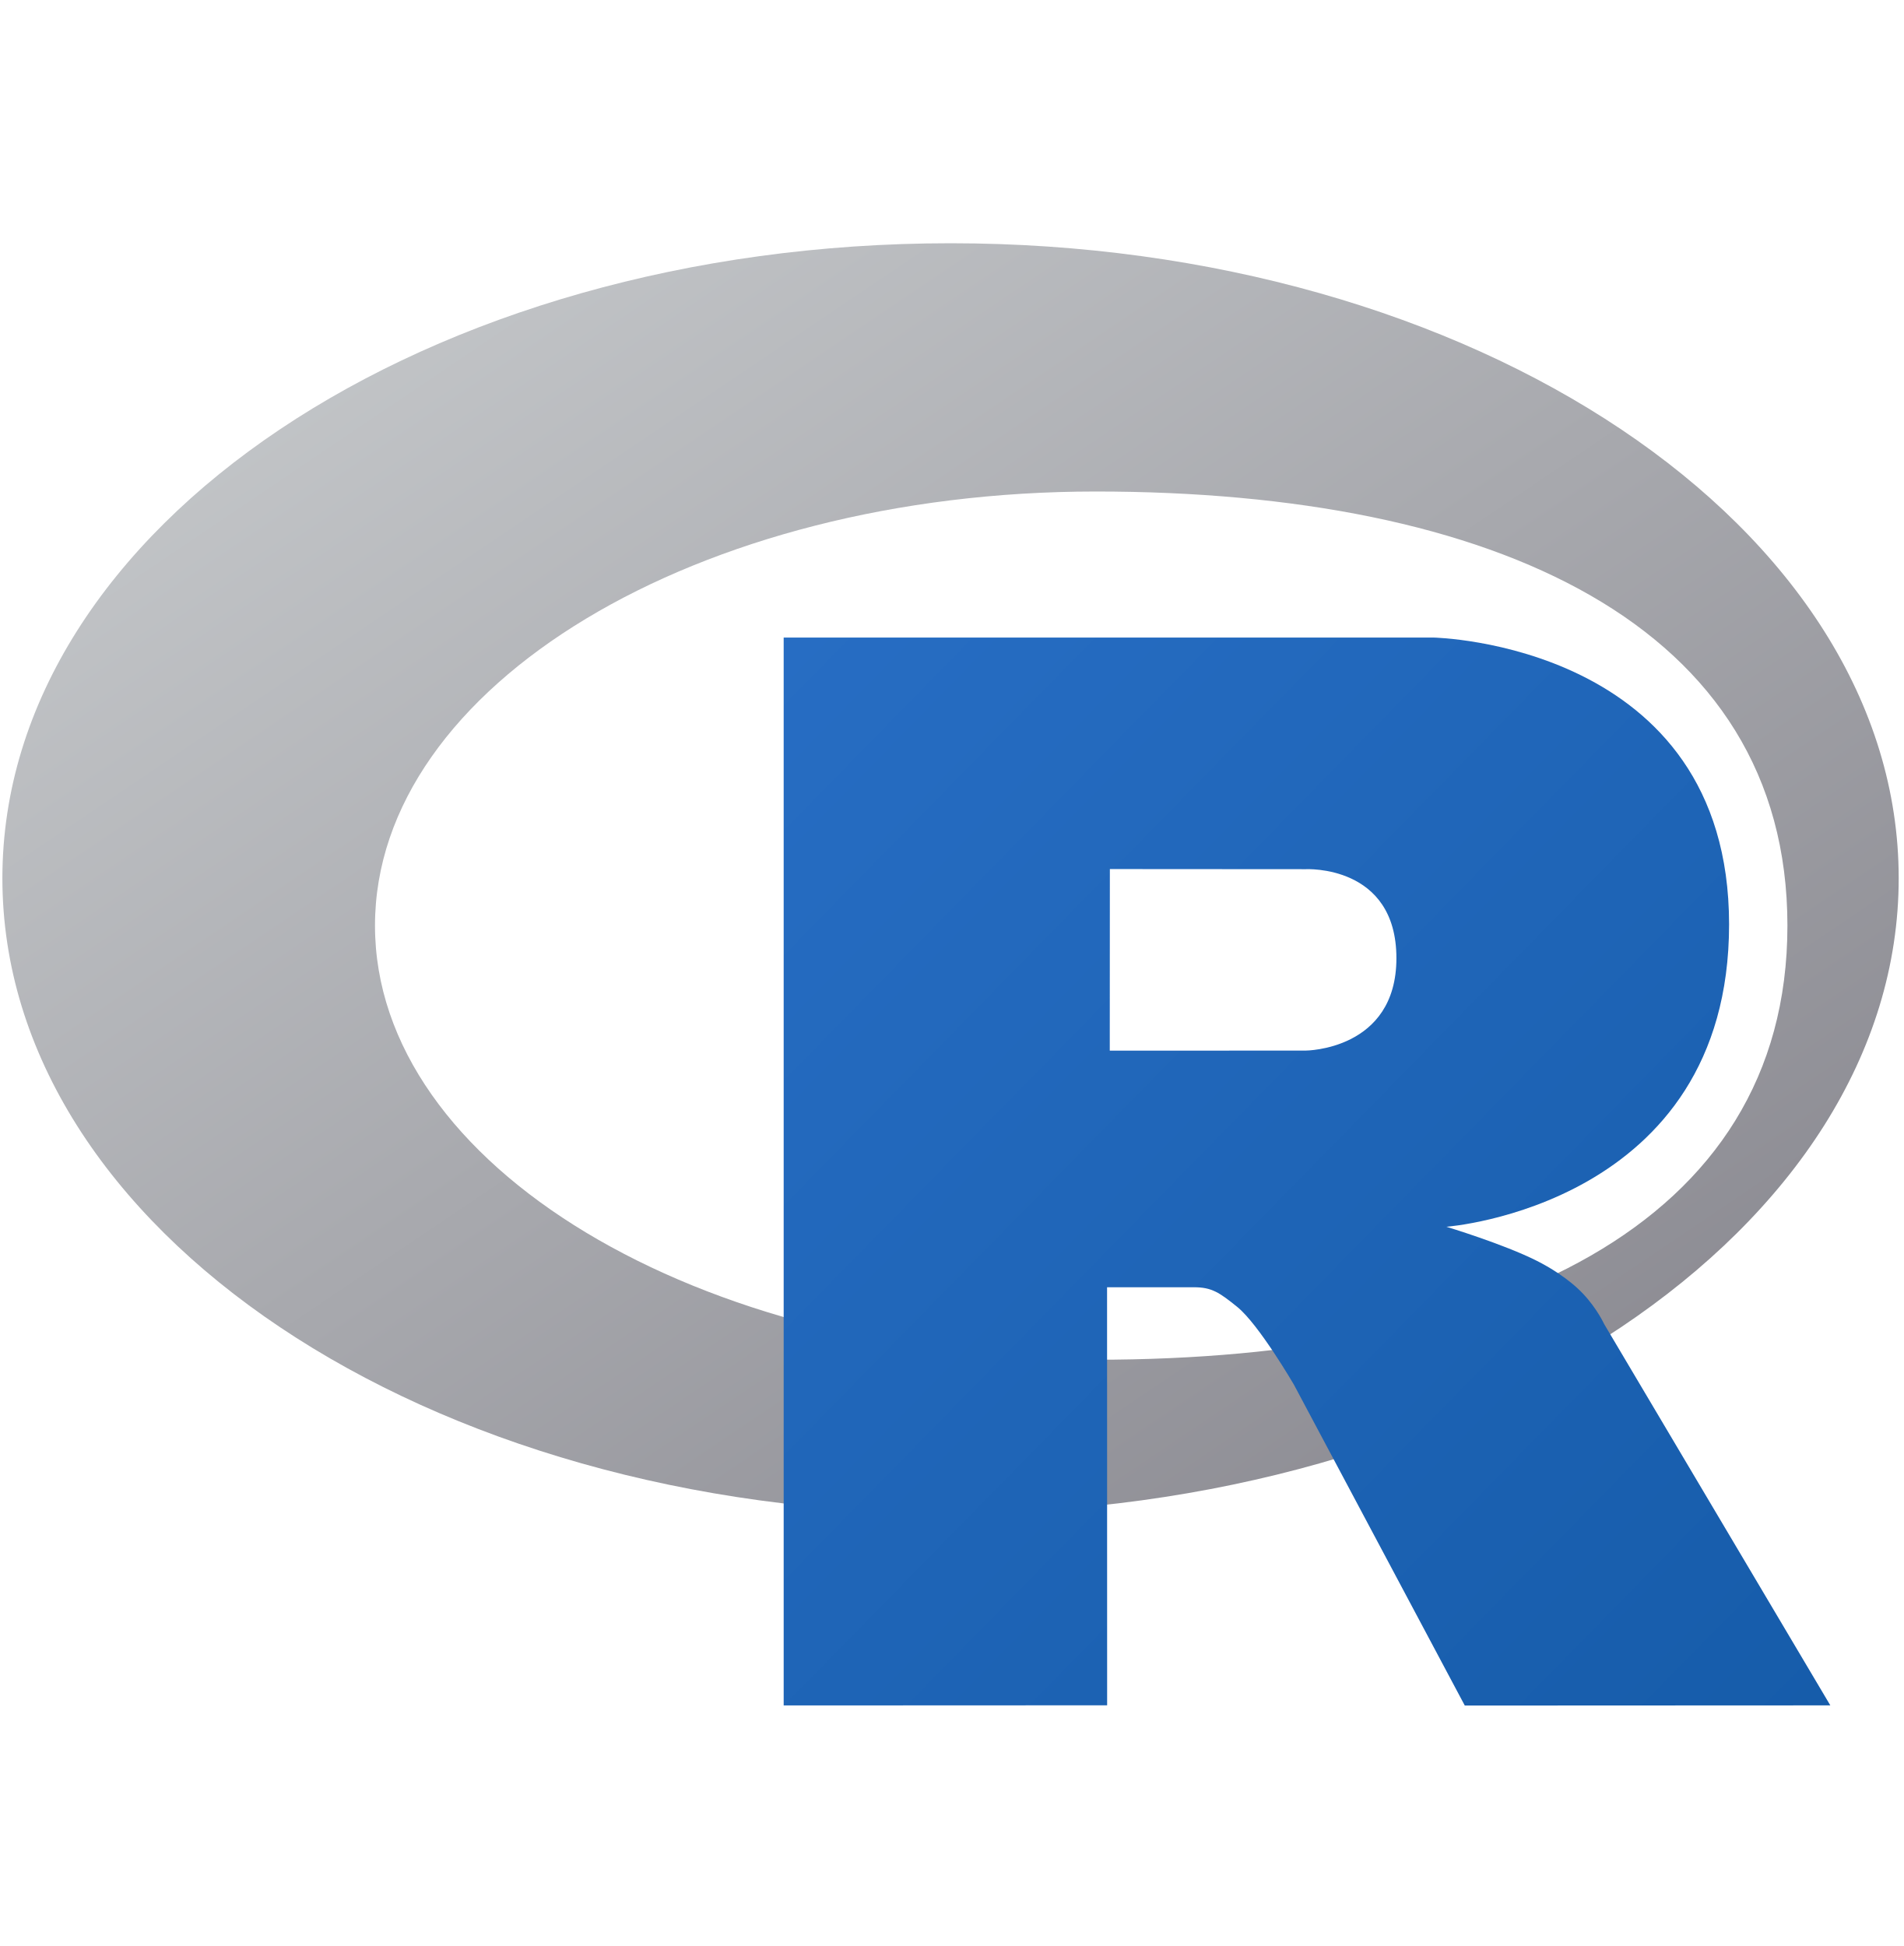
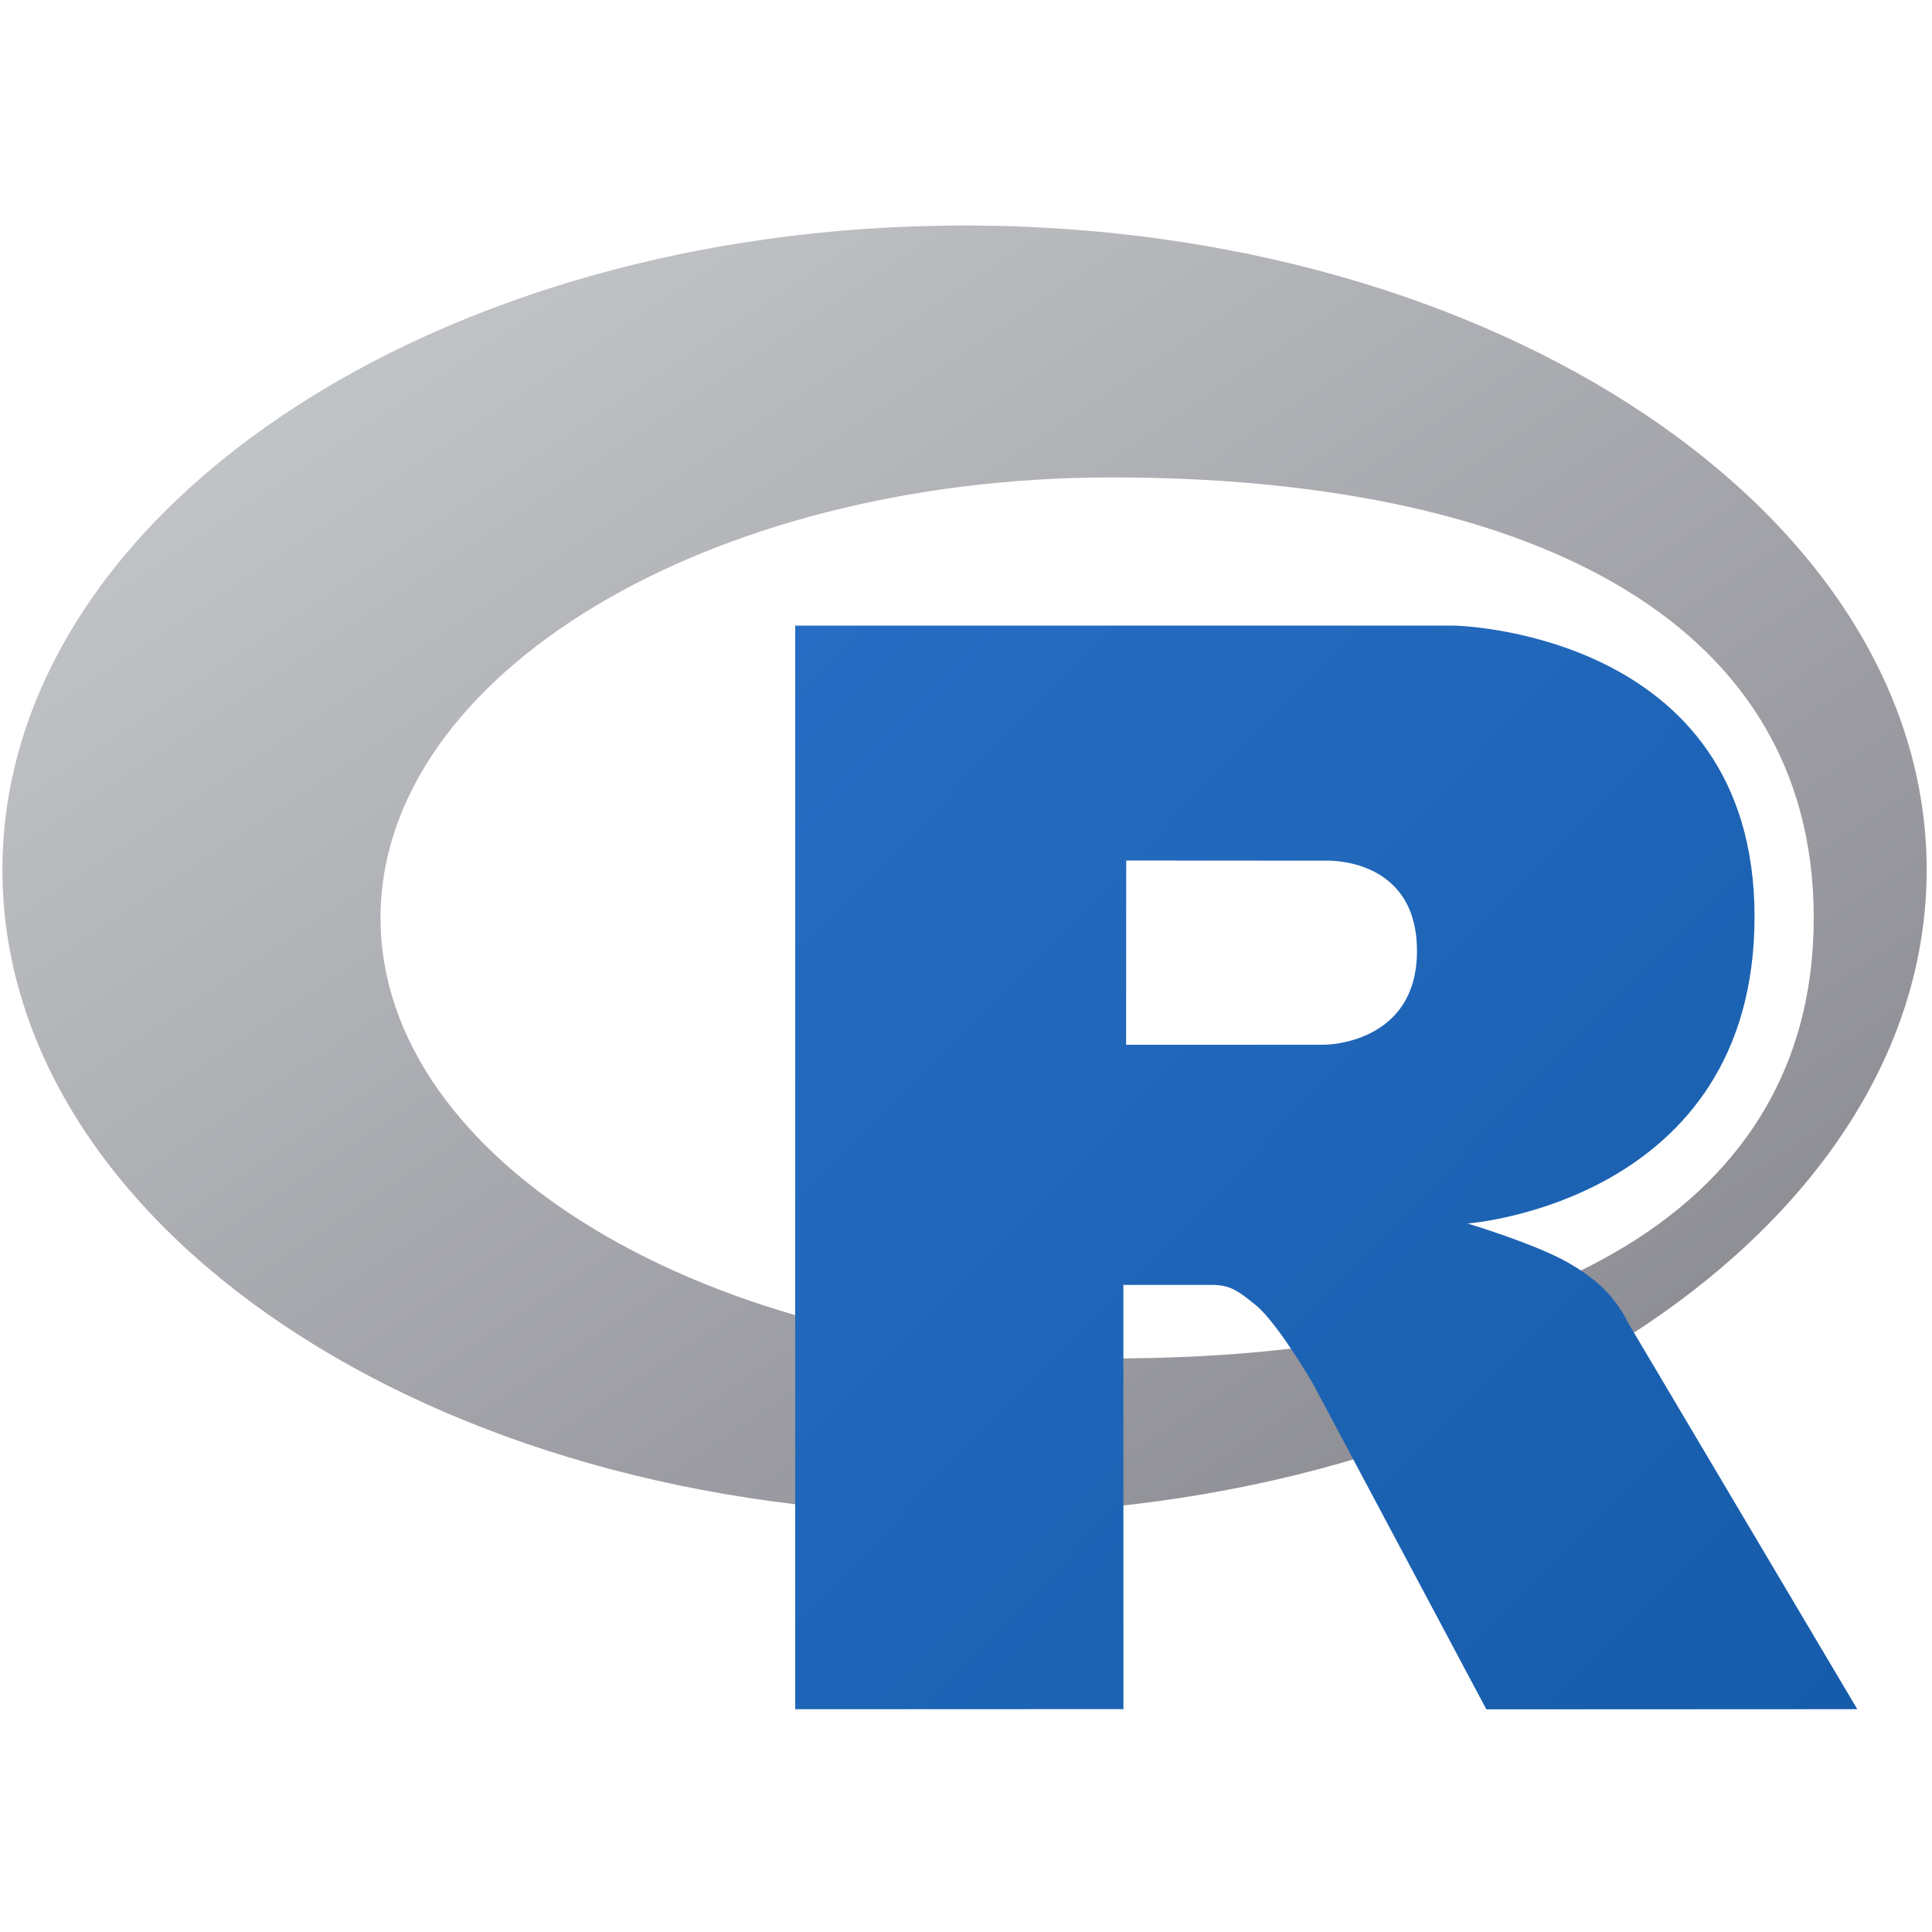
- <svg xmlns="http://www.w3.org/2000/svg" preserveAspectRatio="xMidYMid" width="724" height="740" viewBox="0 0 724 561">
+ <svg xmlns="http://www.w3.org/2000/svg" preserveAspectRatio="xMidYMid" width="100" height="100" viewBox="0 0 724 561">
  <defs>
    <linearGradient id="gradientFill-1" x1="0" x2="1" y1="0" y2="1" gradientUnits="objectBoundingBox" spreadMethod="pad">
      <stop offset="0" stop-color="rgb(203,206,208)" stop-opacity="1" />
      <stop offset="1" stop-color="rgb(132,131,139)" stop-opacity="1" />
    </linearGradient>
    <linearGradient id="gradientFill-2" x1="0" x2="1" y1="0" y2="1" gradientUnits="objectBoundingBox" spreadMethod="pad">
      <stop offset="0" stop-color="rgb(39,109,195)" stop-opacity="1" />
      <stop offset="1" stop-color="rgb(22,92,170)" stop-opacity="1" />
    </linearGradient>
  </defs>
  <path d="M361.453,485.937 C162.329,485.937 0.906,377.828 0.906,244.469 C0.906,111.109 162.329,3.000 361.453,3.000 C560.578,3.000 722.000,111.109 722.000,244.469 C722.000,377.828 560.578,485.937 361.453,485.937 ZM416.641,97.406 C265.289,97.406 142.594,171.314 142.594,262.484 C142.594,353.654 265.289,427.562 416.641,427.562 C567.992,427.562 679.687,377.033 679.687,262.484 C679.687,147.971 567.992,97.406 416.641,97.406 Z" fill="url(#gradientFill-1)" fill-rule="evenodd" />
  <path d="M550.000,377.000 C550.000,377.000 571.822,383.585 584.500,390.000 C588.899,392.226 596.510,396.668 602.000,402.500 C607.378,408.212 610.000,414.000 610.000,414.000 L696.000,559.000 L557.000,559.062 L492.000,437.000 C492.000,437.000 478.690,414.131 470.500,407.500 C463.668,401.969 460.755,400.000 454.000,400.000 C449.298,400.000 420.974,400.000 420.974,400.000 L421.000,558.974 L298.000,559.026 L298.000,152.938 L545.000,152.938 C545.000,152.938 657.500,154.967 657.500,262.000 C657.500,369.033 550.000,377.000 550.000,377.000 ZM496.500,241.024 L422.037,240.976 L422.000,310.026 L496.500,310.002 C496.500,310.002 531.000,309.895 531.000,274.877 C531.000,239.155 496.500,241.024 496.500,241.024 Z" fill="url(#gradientFill-2)" fill-rule="evenodd" />
</svg>
